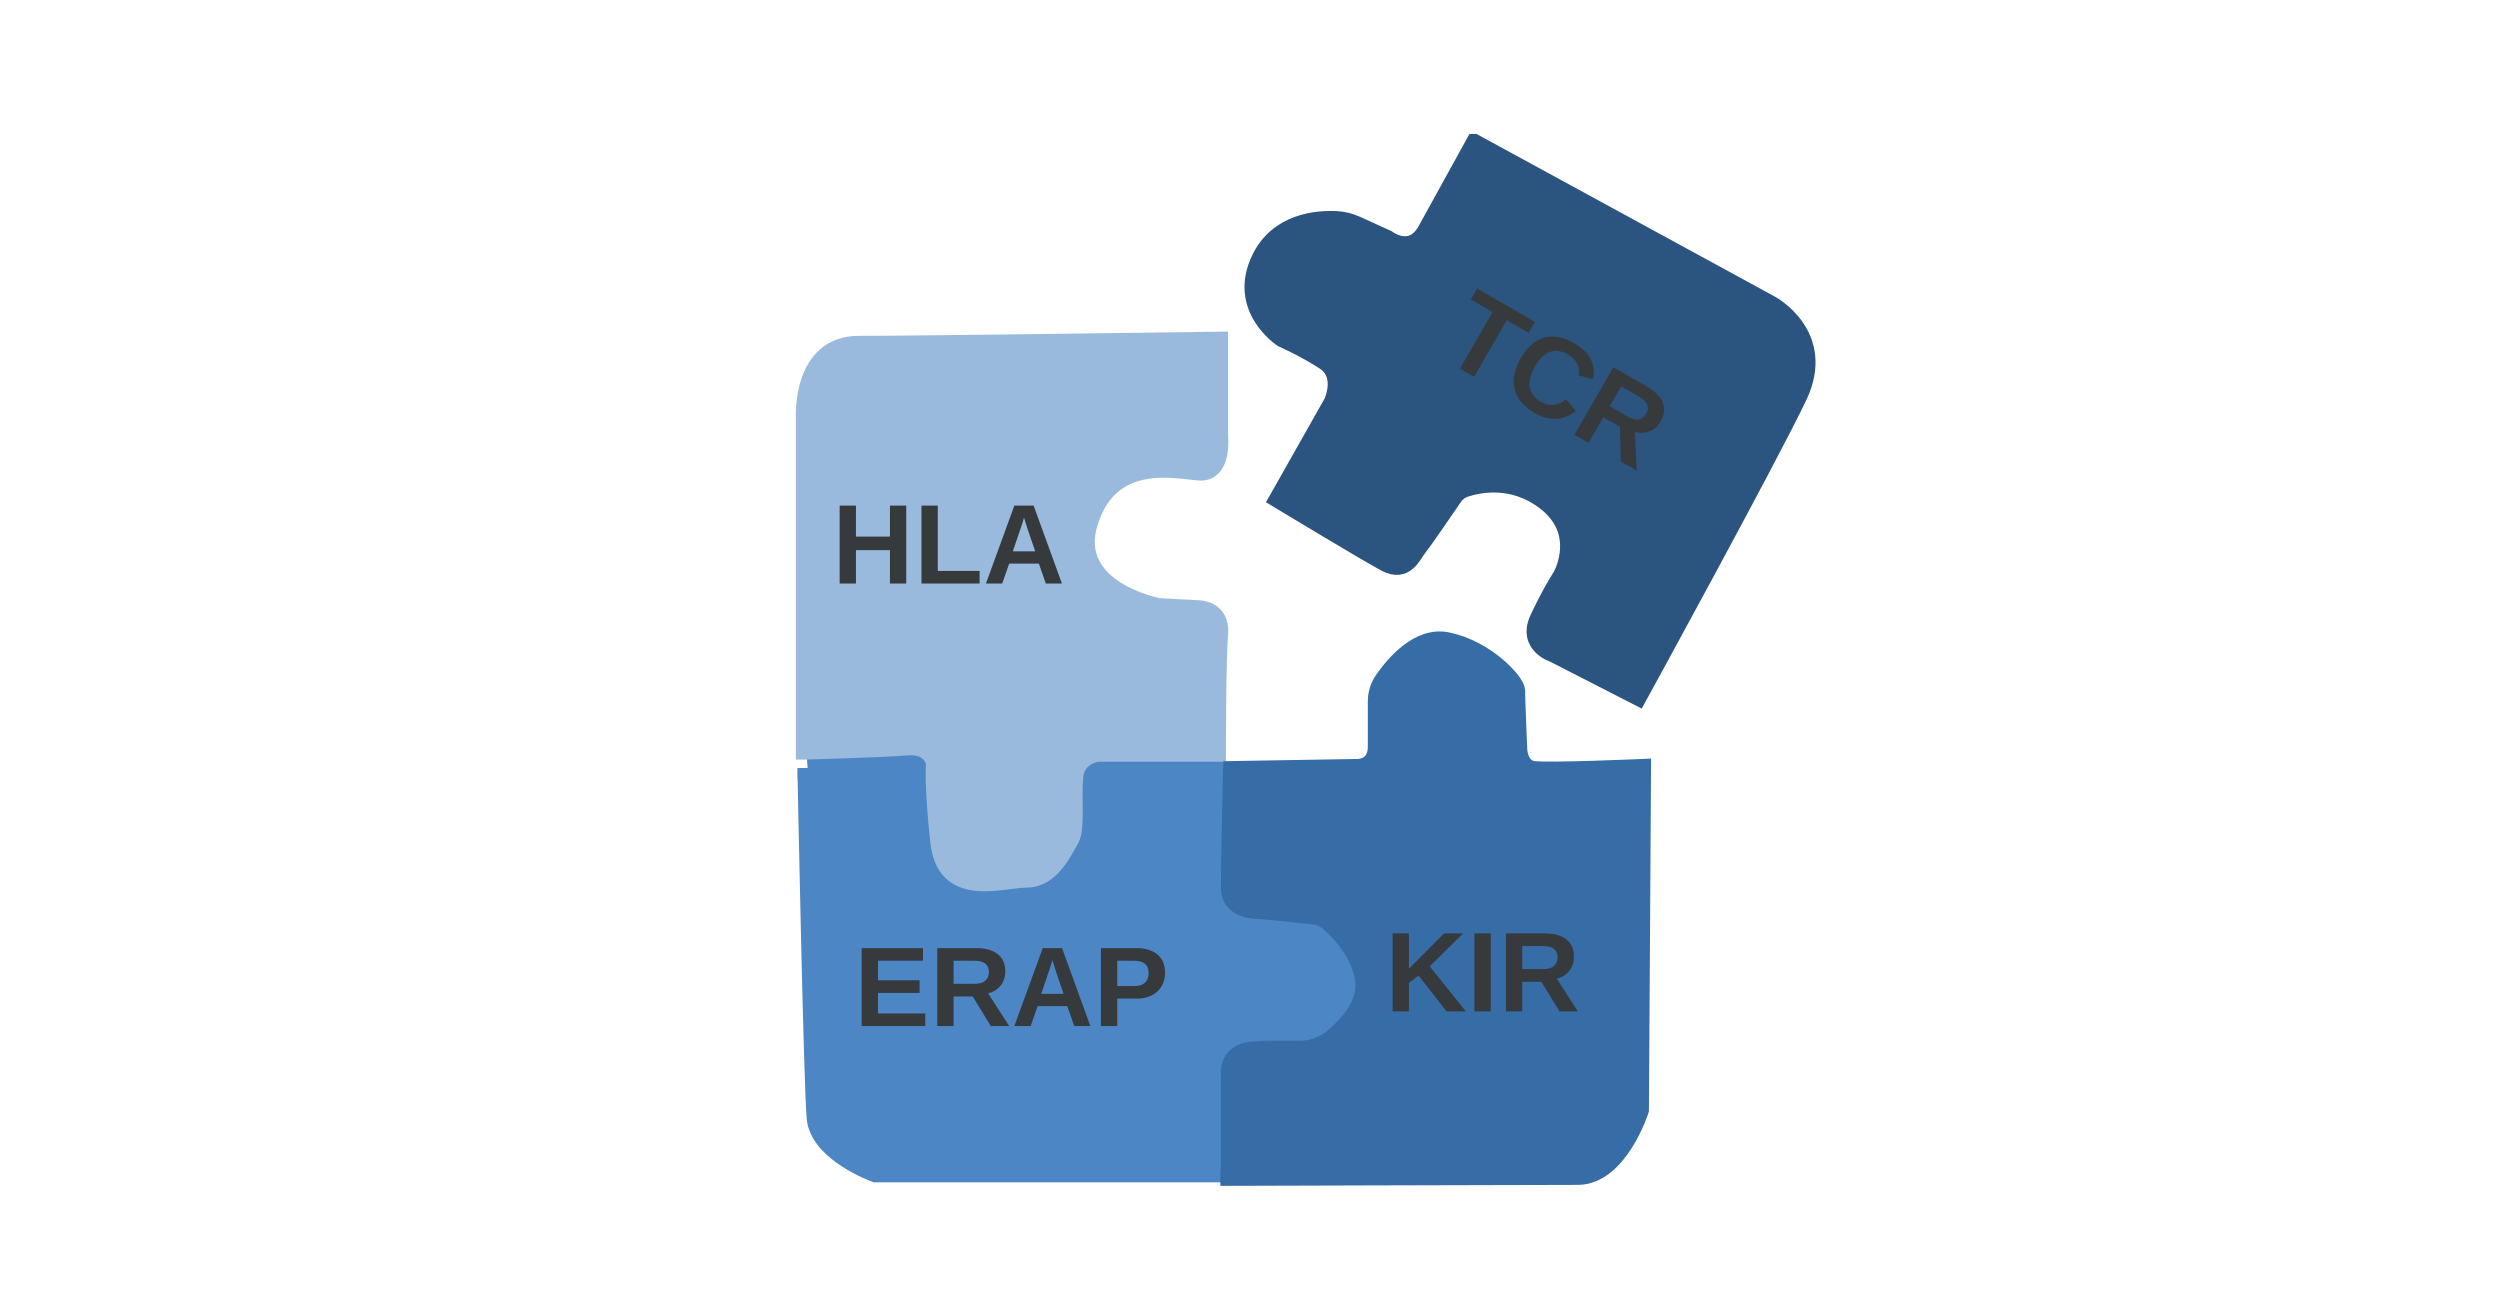
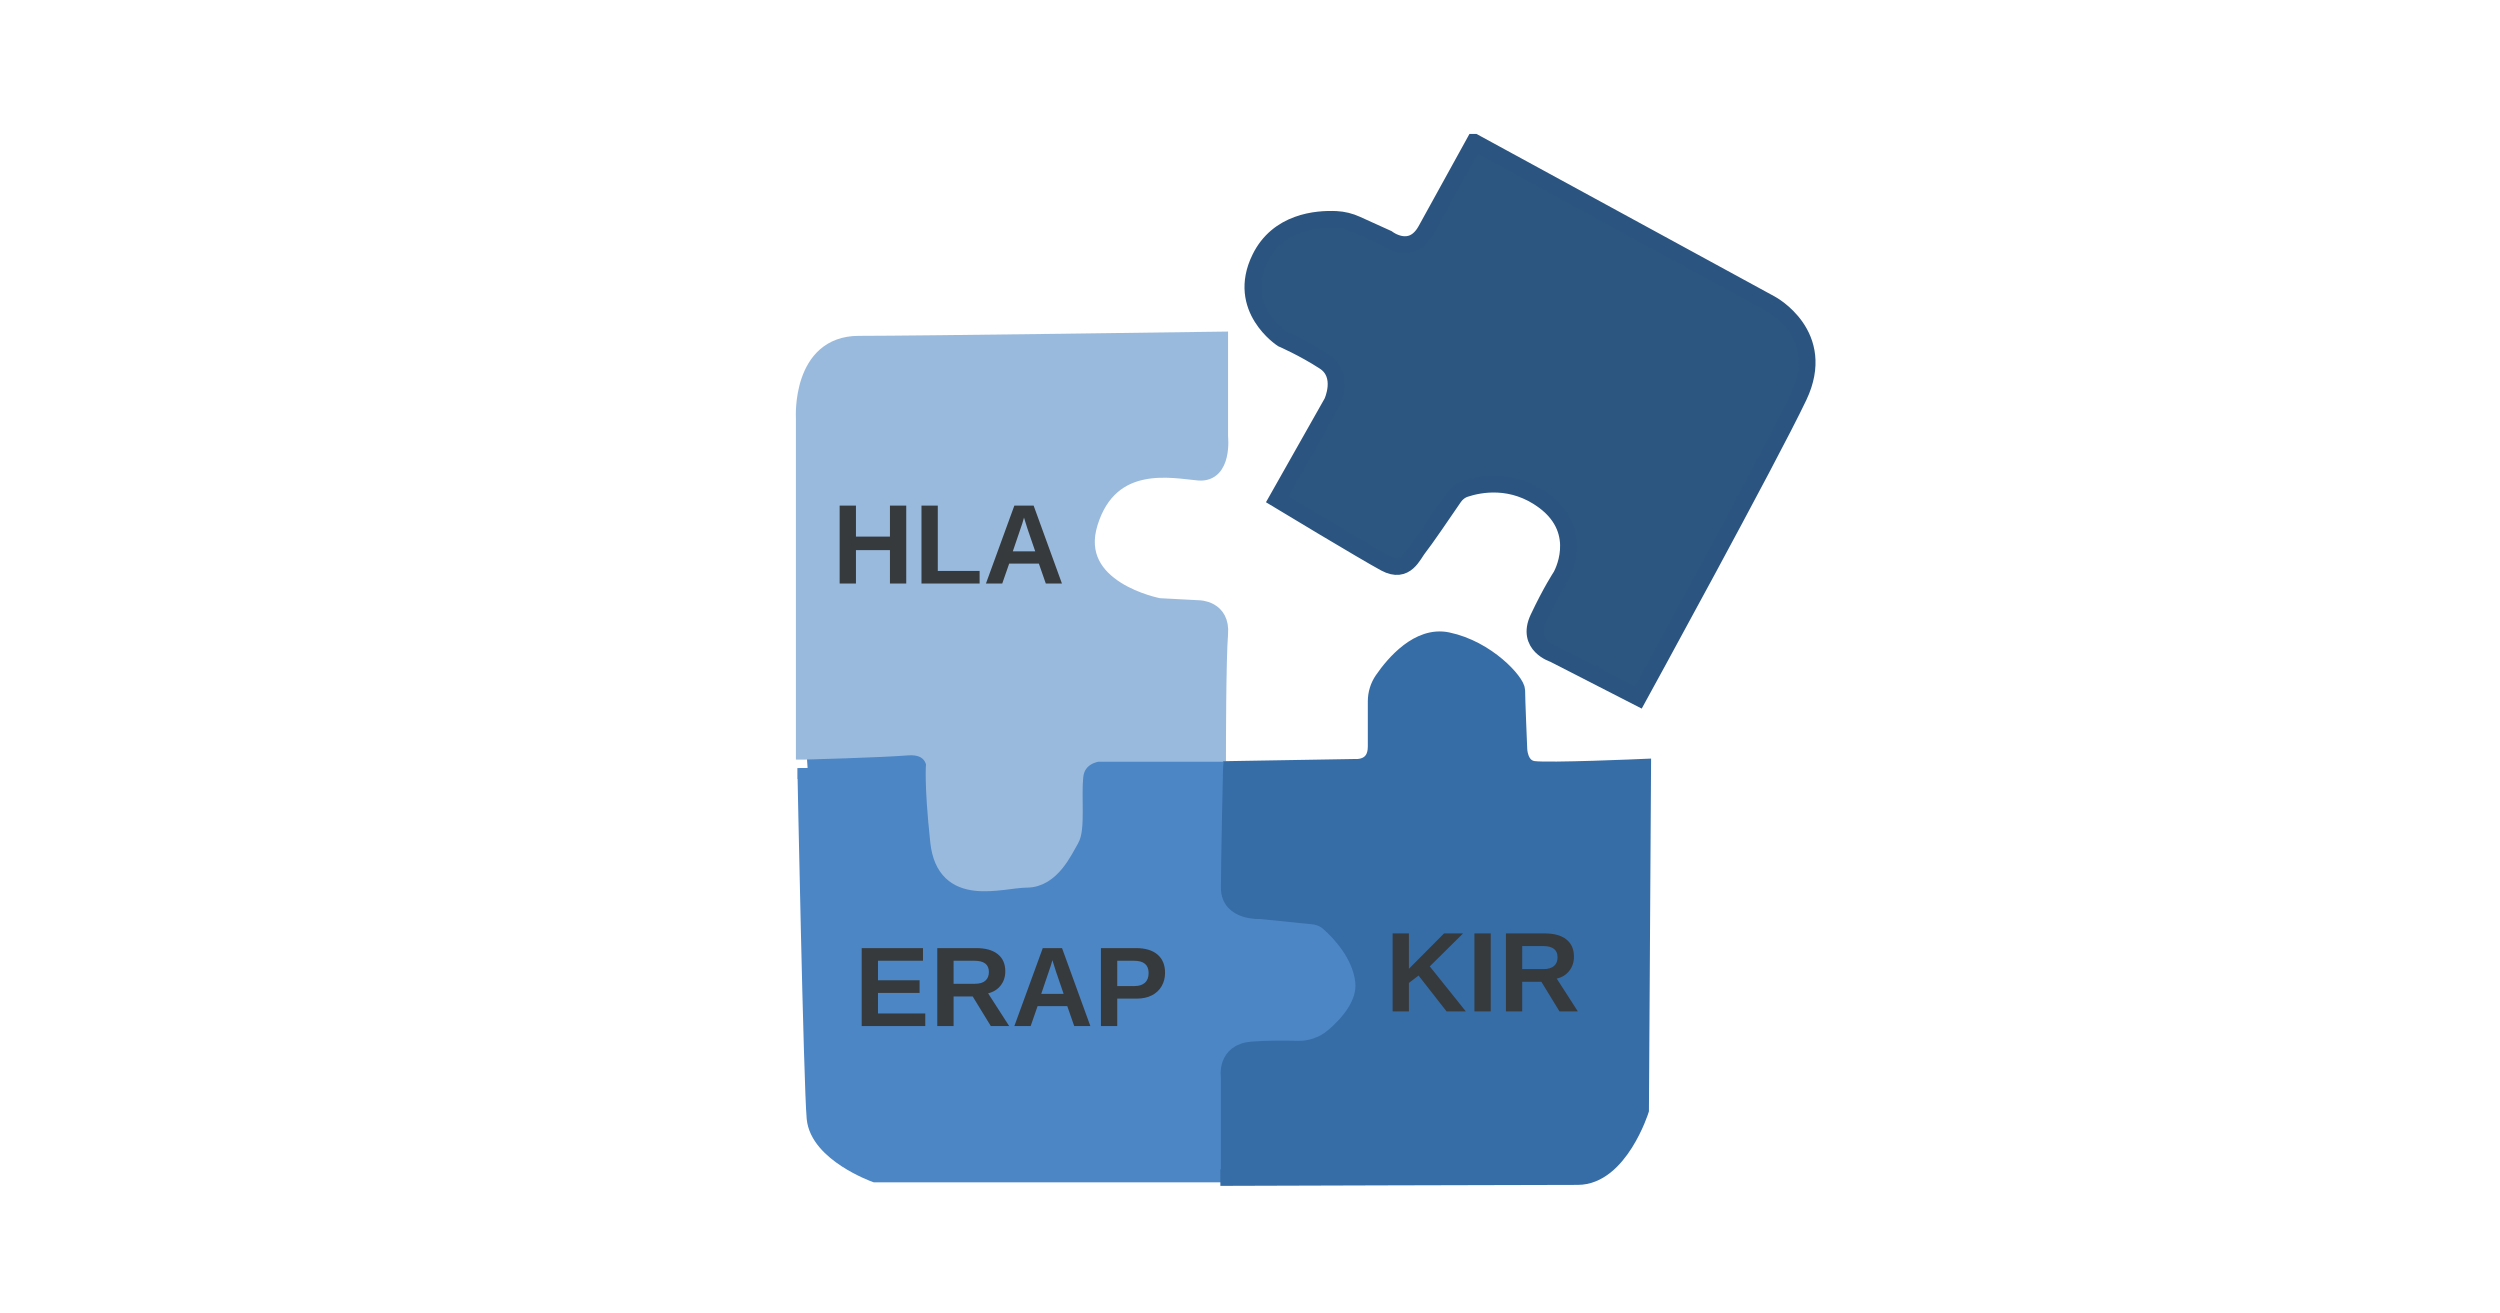
<svg xmlns="http://www.w3.org/2000/svg" id="Layer_2" version="1.1" viewBox="0 0 1200 630">
  <path style="fill:#4c86c5;fill-opacity:1;stroke:#4c86c5;stroke-width:9.808;stroke-opacity:1;paint-order:fill markers stroke" d="m 387.651,368.668 54.092,-3.715 c 0,0 6.669,7.431 5.928,16.348 -0.741,8.917 2.223,34.925 7.41,39.384 5.187,4.459 30.38,10.403 37.79,7.431 7.41,-2.972 25.934,-16.348 26.675,-22.293 0.741,-5.945 2.223,-28.238 2.223,-28.238 0,0 0,-8.174 8.892,-8.917 8.892,-0.743 51.806,-1.108 51.806,-1.108 l 2.285,56.84 c 0,0 0.741,8.174 6.669,10.403 5.928,2.229 36.308,3.715 36.308,3.715 0,0 22.229,14.862 20.006,29.724 -2.223,14.862 -13.338,30.467 -23.711,31.953 -10.374,1.486 -31.121,1.486 -31.121,1.486 0,0 -10.374,2.972 -11.115,13.376 -0.741,10.403 0.741,47.558 0.741,47.558 H 420.254 c 0,0 -26.675,-9.66 -28.157,-26.008 -1.482,-16.348 -4.446,-167.94 -4.446,-167.94 z" id="path6" />
  <defs id="defs1">
    <style id="style1">
      .st0 {
        font-family: Arial-BoldMT, Arial;
        font-size: 54.39px;
        font-weight: 700;
      }

      .st1 {
        fill: none;
        stroke: #000;
        stroke-miterlimit: 10;
        stroke-width: 8px;
      }
    </style>
  </defs>
  <path class="st1" d="M 386.03,360.61 V 200.46 c 0,0 -2.01,-35.25 26.19,-35.25 28.2,0 173.25,-2.01 173.25,-2.01 v 46.33 c 0,0 2.01,18.13 -10.07,17.12 -12.09,-1.01 -42.3,-8.06 -52.38,24.17 -10.07,32.23 33.24,40.29 33.24,40.29 l 19.14,1.01 c 0,0 11.08,0 10.07,12.09 -1.01,12.09 -1.01,57.41 -1.01,57.41 h -57.41 c 0,0 -10.07,1.01 -11.08,11.08 -1.01,10.07 1.01,25.18 -2.01,30.22 -3.02,5.04 -9.07,19.14 -21.15,19.14 -12.08,0 -39.28,10.07 -42.3,-18.13 -3.02,-28.2 -2.01,-37.27 -2.01,-37.27 0,0 -1.01,-9.07 -13.09,-8.06 -12.08,1.01 -49.36,2.01 -49.36,2.01 z" id="path1" style="fill:#99badd;fill-opacity:1;stroke:#99badd;stroke-opacity:1" />
  <path class="st1" d="m 590.023,565.77 v -48.868 c 0,0 -2.01,-11.97 11.082,-12.96 7.221,-0.554 15.662,-0.495 21.793,-0.337 6.131,0.158 12.402,-2.01 17.172,-6.089 7.061,-6.029 15.642,-15.722 14.432,-26.494 -1.46,-12.979 -11.342,-23.355 -16.702,-28.097 -2.06,-1.822 -4.661,-2.94 -7.411,-3.218 l -25.243,-2.584 c 0,0 -15.112,1 -15.112,-10.97 0,-11.97 1.01,-56.838 1.01,-56.838 l 59.438,-1 c 0,0 10.071,1 10.071,-9.97 v -21.682 c 0,-3.673 1.09,-7.277 3.18,-10.316 5.411,-7.851 17.182,-21.761 31.074,-18.87 19.143,3.99 33.244,19.949 33.244,23.929 0,3.98 1.01,27.919 1.01,27.919 0,0 0,8.98 7.051,9.97 7.051,0.99 52.387,-1 52.387,-1 l -1.01,164.545 c 0,0 -10.071,31.909 -30.224,31.909 -20.153,0 -171.503,0.47 -171.503,0.47" id="path2" style="fill:#366da6;fill-opacity:1;stroke:#366da6;stroke-opacity:1" />
-   <path class="st1" d="M707.71,68.3l142.26,77.55s27.61,14.69,13.44,44.49-77.02,144.45-77.02,144.45l-40.66-20.83s-13.51-4.17-7.37-17.23c6.14-13.05,10.91-20.22,10.91-20.22,0,0,12.11-20.97-8.17-36.03-15.22-11.3-30.9-8.14-37.77-5.87-2.23.74-4.13,2.21-5.45,4.15-4.25,6.25-14.5,21.23-16.76,23.96-2.87,3.47-6.14,13.05-16.24,7.6s-51.82-30.66-51.82-30.66l26.35-46.61s6.14-13.05-3.74-19.48c-9.88-6.43-20.22-10.91-20.22-10.91,0,0-22.47-14.53-10.66-38.67,8.59-17.55,27.13-19.12,36.61-18.67,3.37.16,6.66.99,9.73,2.39l14.82,6.72s11.39,8.85,18.5-3.97,23.25-42.16,23.25-42.16Z" id="path3" style="fill:#2b547e;fill-opacity:1;stroke:#2b5480;stroke-opacity:1" />
+   <path class="st1" d="M707.71,68.3l142.26,77.55s27.61,14.69,13.44,44.49-77.02,144.45-77.02,144.45l-40.66-20.83s-13.51-4.17-7.37-17.23c6.14-13.05,10.91-20.22,10.91-20.22,0,0,12.11-20.97-8.17-36.03-15.22-11.3-30.9-8.14-37.77-5.87-2.23.74-4.13,2.21-5.45,4.15-4.25,6.25-14.5,21.23-16.76,23.96-2.87,3.47-6.14,13.05-16.24,7.6s-51.82-30.66-51.82-30.66l26.35-46.61s6.14-13.05-3.74-19.48c-9.88-6.43-20.22-10.91-20.22-10.91,0,0-22.47-14.53-10.66-38.67,8.59-17.55,27.13-19.12,36.61-18.67,3.37.16,6.66.99,9.73,2.39l14.82,6.72s11.39,8.85,18.5-3.97,23.25-42.16,23.25-42.16Z" id="path3" style="fill:#2b547e;fill-opacity:0.992;stroke:#2b5480;stroke-opacity:1" />
  <text class="st0" transform="translate(399.39 280.1)" id="text3" style="fill:#373a3c;fill-opacity:1">
    <tspan x="0" y="0" id="tspan3" style="fill:#373a3c;fill-opacity:1">HLA</tspan>
  </text>
  <text class="st0" transform="translate(664.81 485.46)" id="text4" style="fill:#373a3c;fill-opacity:1">
    <tspan x="0" y="0" id="tspan4" style="fill:#373a3c;fill-opacity:1">KIR</tspan>
  </text>
  <text class="st0" transform="translate(409.97 492.51)" id="text5" style="fill:#373a3c;fill-opacity:1">
    <tspan x="0" y="0" id="tspan5" style="fill:#373a3c;fill-opacity:1">ERAP</tspan>
  </text>
-   <text class="st0" transform="translate(689.79 170.59) rotate(30)" id="text6" style="fill:#373a3c;fill-opacity:1">
-     <tspan x="0" y="0" id="tspan6" style="fill:#373a3c;fill-opacity:1">TCR</tspan>
-   </text>
</svg>
